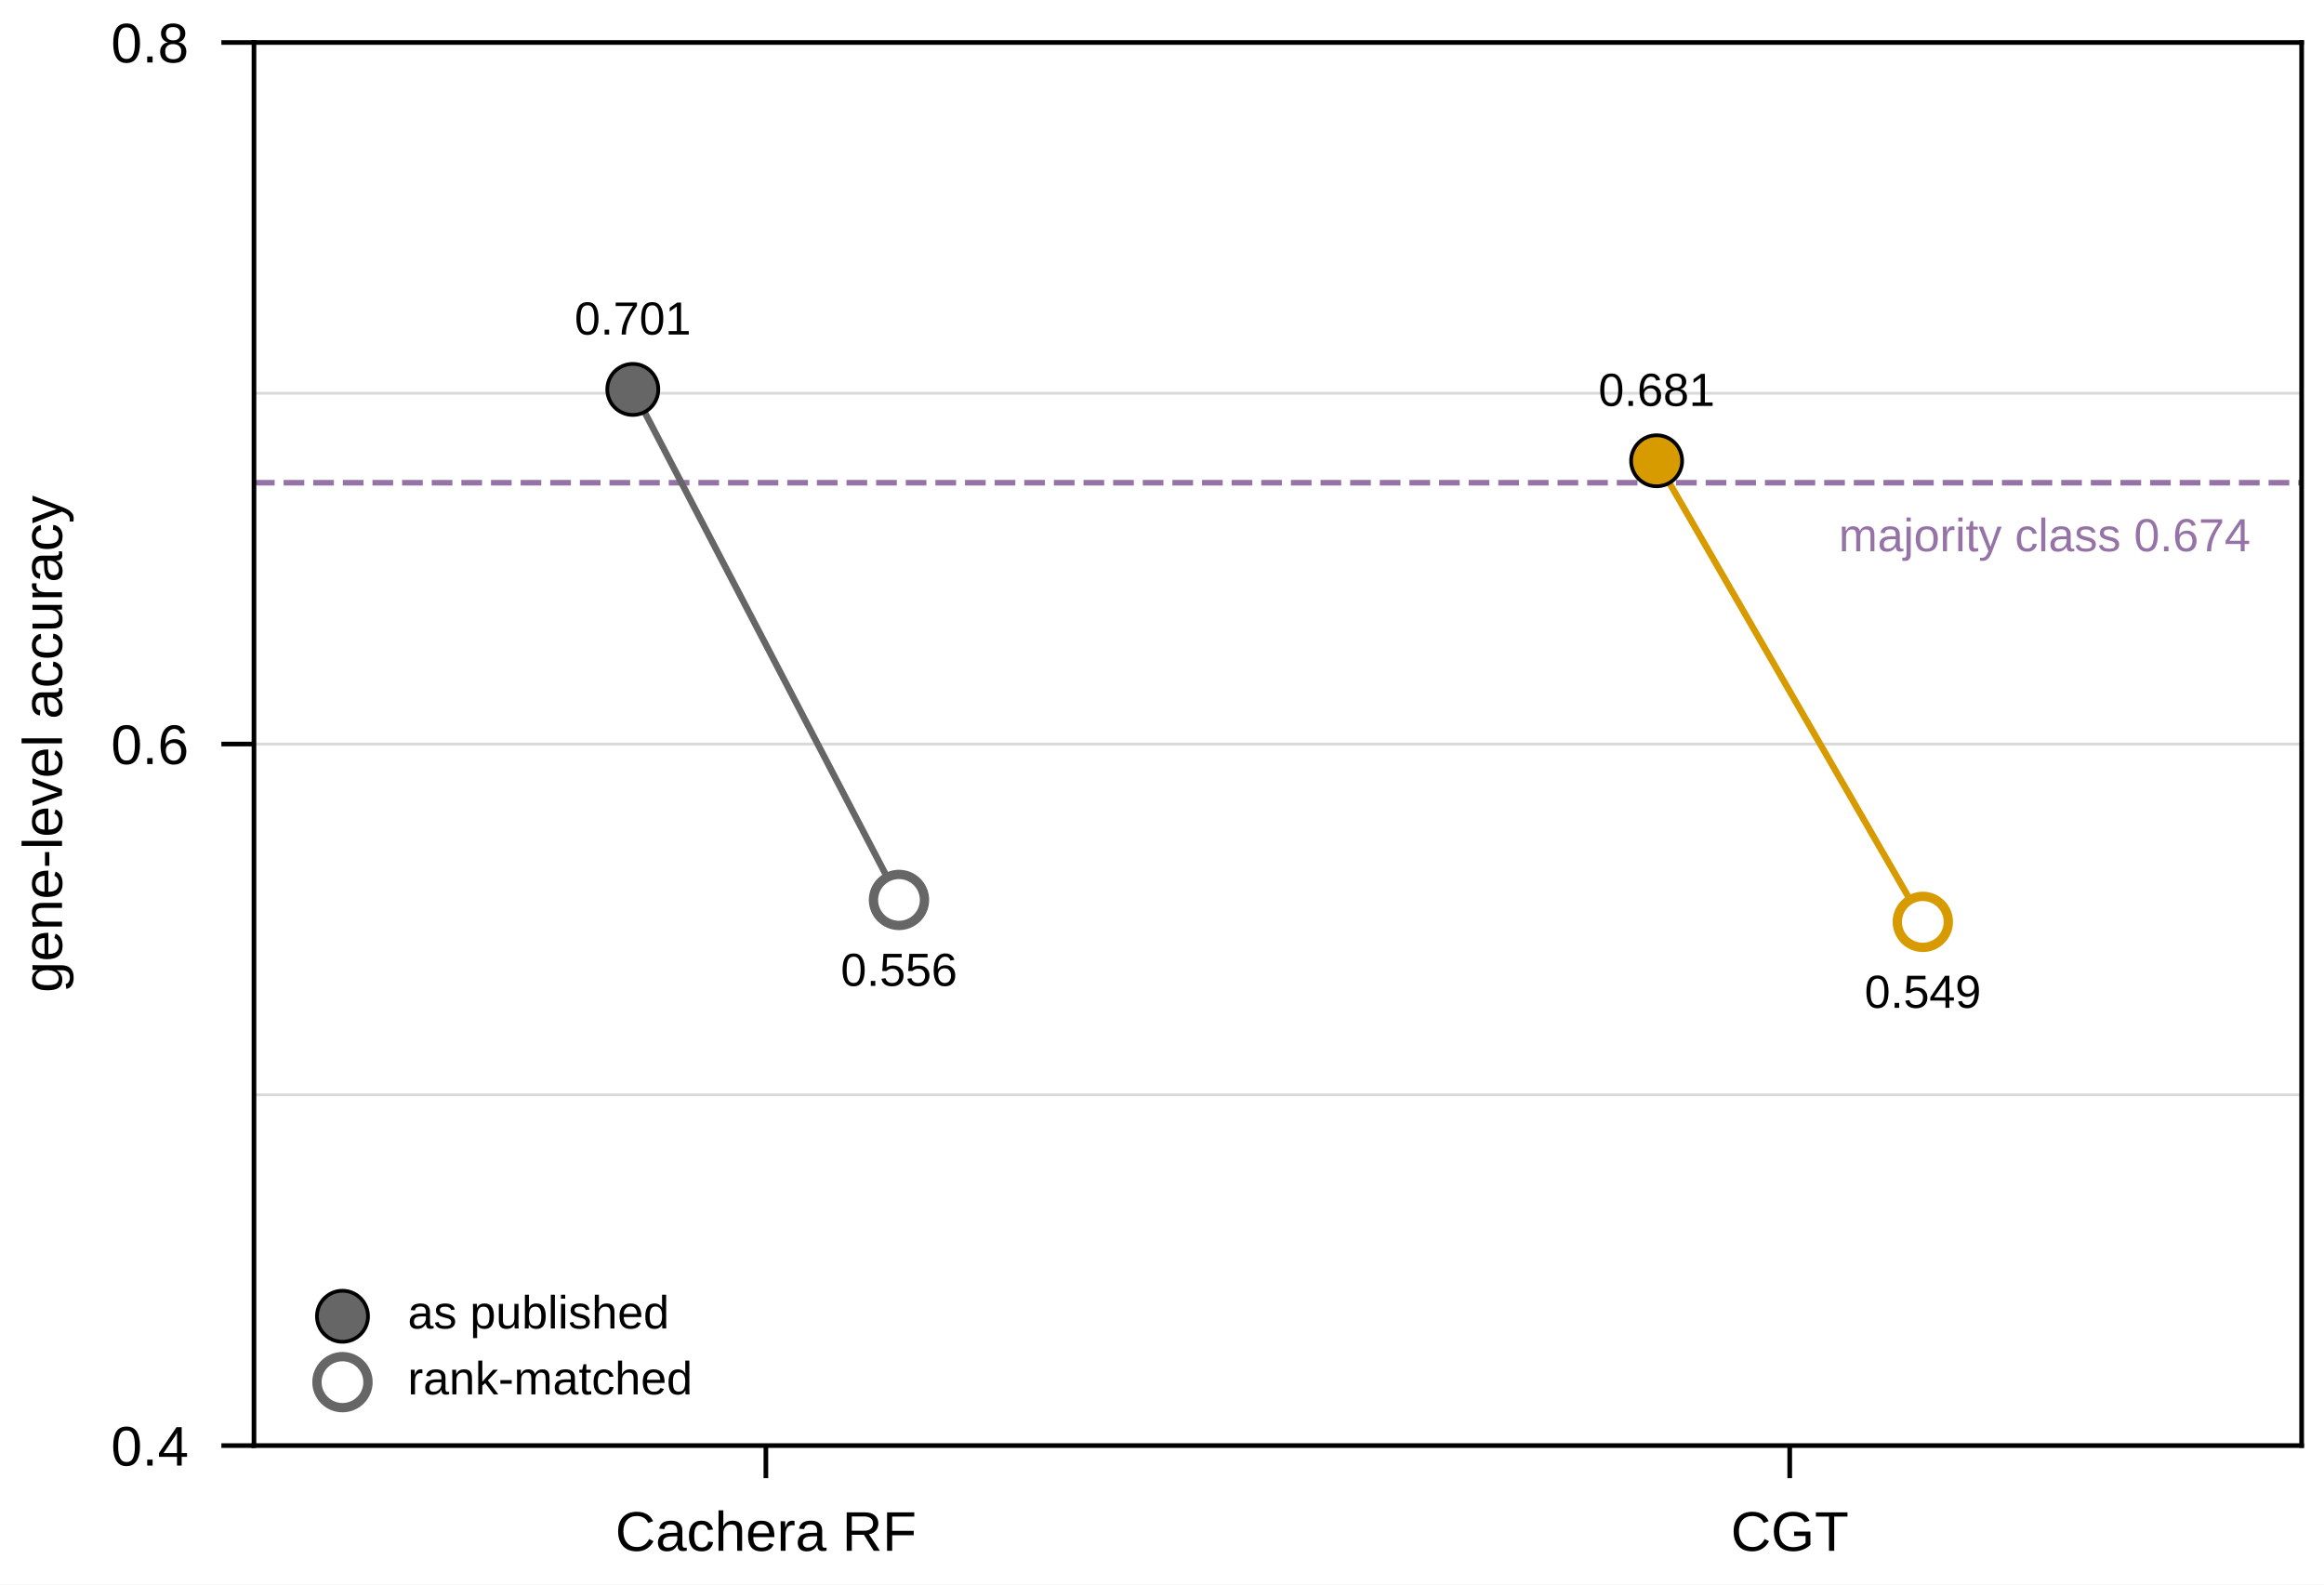
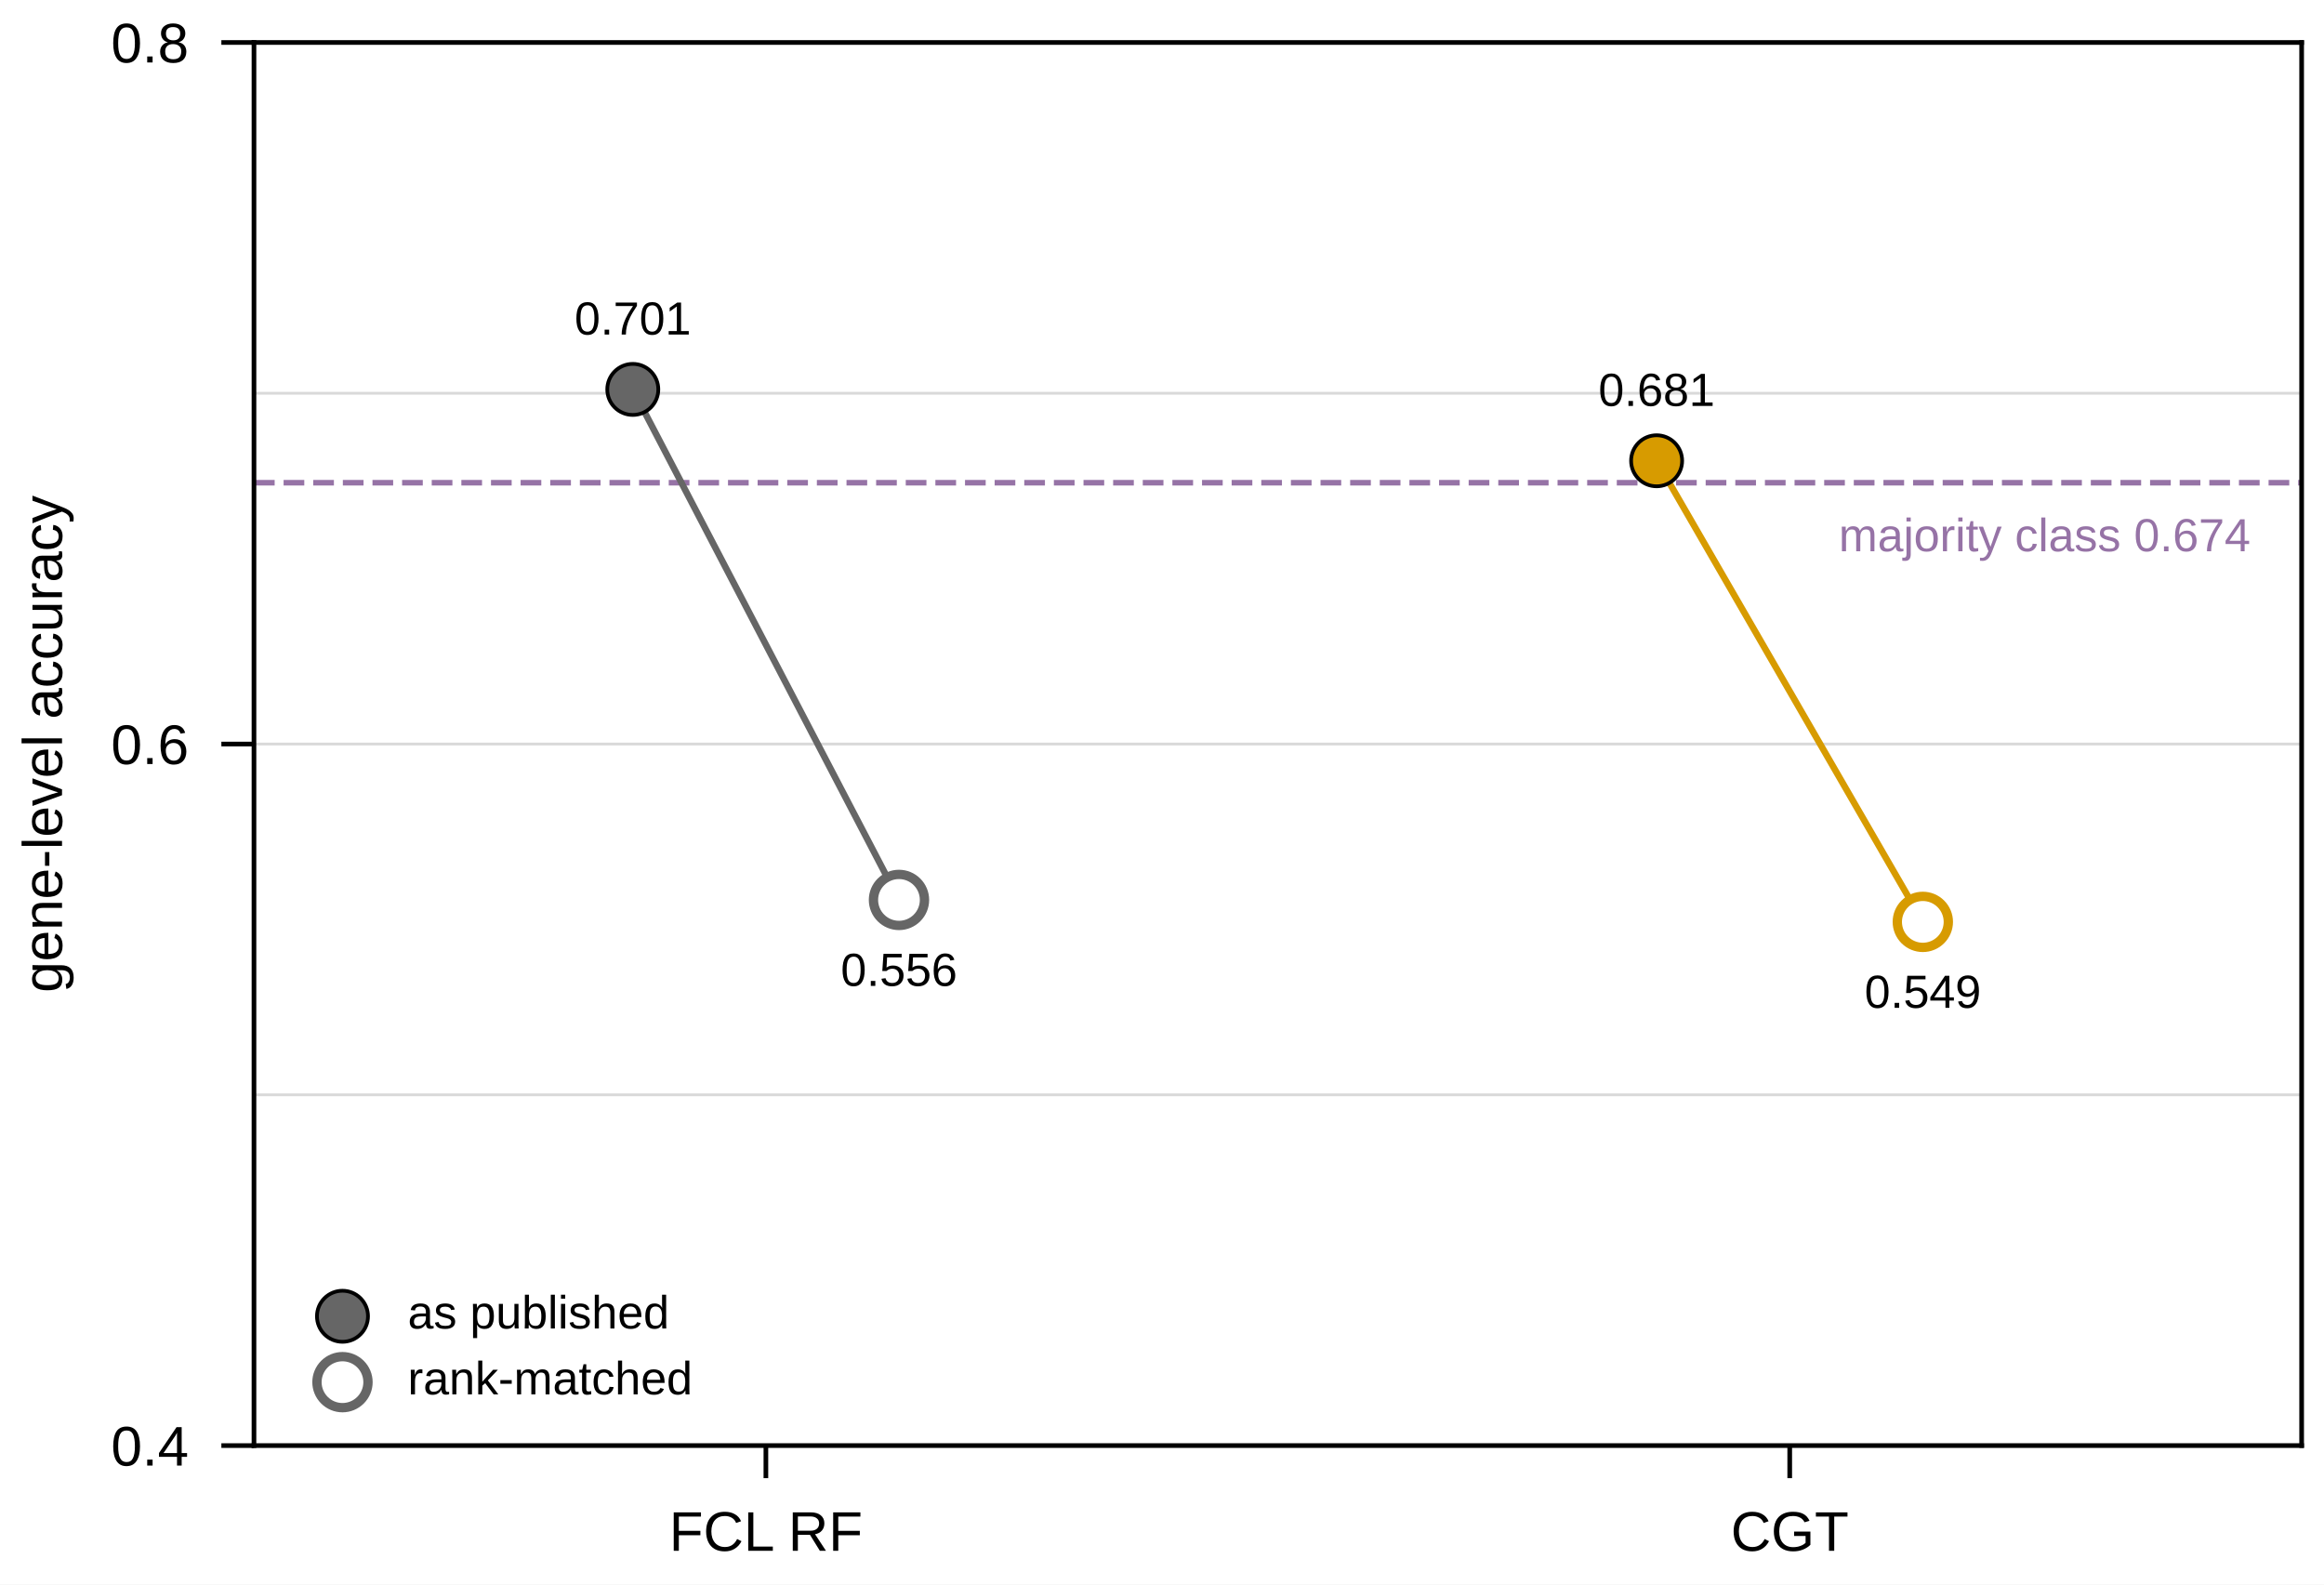
<svg xmlns="http://www.w3.org/2000/svg" xmlns:xlink="http://www.w3.org/1999/xlink" width="346.457" height="236.22" viewBox="0 0 346.457 236.22" version="1.1">
  <g transform="scale(1.388889)">
    <defs>
      <style type="text/css">*{stroke-linejoin: round; stroke-linecap: butt}</style>
    </defs>
    <g id="figure_1">
      <g id="patch_1">
        <path d="M 0 170.079  L 249.449 170.079  L 249.449 0  L 0 0  z " style="fill: #ffffff" />
      </g>
      <g id="axes_1">
        <g id="patch_2">
          <path d="M 27.26 155.159  L 247.049 155.159  L 247.049 4.56  L 27.26 4.56  z " style="fill: #ffffff" />
        </g>
        <g id="matplotlib.axis_1">
          <g id="xtick_1">
            <g id="line2d_1">
              <defs>
-                 <path id="mffdf69e536" d="M 0 0  L 0 3.5  " style="stroke: #000000; stroke-width: 0.5" />
+                 <path id="mf7a3ac1465" d="M 0 0  L 0 3.5  " style="stroke: #000000; stroke-width: 0.5" />
              </defs>
              <g>
-                 <use xlink:href="#mffdf69e536" x="82.207" y="155.159" style="stroke: #000000; stroke-width: 0.5" />
+                 <use xlink:href="#mf7a3ac1465" x="82.207" y="155.159" style="stroke: #000000; stroke-width: 0.5" />
              </g>
            </g>
            <g id="text_1">
-               <text style="font-size: 6px; font-family: 'Arial', 'DejaVu Sans', sans-serif; text-anchor: middle" x="82.207" y="166.453" transform="rotate(-0 82.20721 166.4534)">Cachera RF</text>
+               <text style="font-size: 6px; font-family: 'Arial', 'DejaVu Sans', sans-serif; text-anchor: middle" x="82.207" y="166.453" transform="rotate(-0 82.20721 166.4534)">FCL RF</text>
            </g>
          </g>
          <g id="xtick_2">
            <g id="line2d_2">
              <g>
-                 <use xlink:href="#mffdf69e536" x="192.102" y="155.159" style="stroke: #000000; stroke-width: 0.5" />
+                 <use xlink:href="#mf7a3ac1465" x="192.102" y="155.159" style="stroke: #000000; stroke-width: 0.5" />
              </g>
            </g>
            <g id="text_2">
              <text style="font-size: 6px; font-family: 'Arial', 'DejaVu Sans', sans-serif; text-anchor: middle" x="192.102" y="166.453" transform="rotate(-0 192.1016 166.4534)">CGT</text>
            </g>
          </g>
        </g>
        <g id="matplotlib.axis_2">
          <g id="ytick_1">
            <g id="line2d_3">
-               <path d="M 27.26 155.159  L 247.049 155.159  " clip-path="url(#p5c6db386ca)" style="fill: none; stroke: #d9d9d9; stroke-width: 0.3; stroke-linecap: square" />
+               <path d="M 27.26 155.159  L 247.049 155.159  " clip-path="url(#pd0e91e3d2d)" style="fill: none; stroke: #d9d9d9; stroke-width: 0.3; stroke-linecap: square" />
            </g>
            <g id="line2d_4">
              <defs>
-                 <path id="m4341e5c3a8" d="M 0 0  L -3.5 0  " style="stroke: #000000; stroke-width: 0.5" />
+                 <path id="mb577b39d3f" d="M 0 0  L -3.5 0  " style="stroke: #000000; stroke-width: 0.5" />
              </defs>
              <g>
-                 <use xlink:href="#m4341e5c3a8" x="27.26" y="155.159" style="stroke: #000000; stroke-width: 0.5" />
+                 <use xlink:href="#mb577b39d3f" x="27.26" y="155.159" style="stroke: #000000; stroke-width: 0.5" />
              </g>
            </g>
            <g id="text_3">
              <text style="font-size: 6px; font-family: 'Arial', 'DejaVu Sans', sans-serif; text-anchor: end" x="20.26" y="157.306" transform="rotate(-0 20.26 157.3061)">0.4</text>
            </g>
          </g>
          <g id="ytick_2">
            <g id="line2d_5">
-               <path d="M 27.26 79.859  L 247.049 79.859  " clip-path="url(#p5c6db386ca)" style="fill: none; stroke: #d9d9d9; stroke-width: 0.3; stroke-linecap: square" />
+               <path d="M 27.26 79.859  L 247.049 79.859  " clip-path="url(#pd0e91e3d2d)" style="fill: none; stroke: #d9d9d9; stroke-width: 0.3; stroke-linecap: square" />
            </g>
            <g id="line2d_6">
              <g>
-                 <use xlink:href="#m4341e5c3a8" x="27.26" y="79.859" style="stroke: #000000; stroke-width: 0.5" />
+                 <use xlink:href="#mb577b39d3f" x="27.26" y="79.859" style="stroke: #000000; stroke-width: 0.5" />
              </g>
            </g>
            <g id="text_4">
              <text style="font-size: 6px; font-family: 'Arial', 'DejaVu Sans', sans-serif; text-anchor: end" x="20.26" y="82.007" transform="rotate(-0 20.26 82.00671)">0.6</text>
            </g>
          </g>
          <g id="ytick_3">
            <g id="line2d_7">
-               <path d="M 27.26 4.56  L 247.049 4.56  " clip-path="url(#p5c6db386ca)" style="fill: none; stroke: #d9d9d9; stroke-width: 0.3; stroke-linecap: square" />
+               <path d="M 27.26 4.56  L 247.049 4.56  " clip-path="url(#pd0e91e3d2d)" style="fill: none; stroke: #d9d9d9; stroke-width: 0.3; stroke-linecap: square" />
            </g>
            <g id="line2d_8">
              <g>
-                 <use xlink:href="#m4341e5c3a8" x="27.26" y="4.56" style="stroke: #000000; stroke-width: 0.5" />
+                 <use xlink:href="#mb577b39d3f" x="27.26" y="4.56" style="stroke: #000000; stroke-width: 0.5" />
              </g>
            </g>
            <g id="text_5">
              <text style="font-size: 6px; font-family: 'Arial', 'DejaVu Sans', sans-serif; text-anchor: end" x="20.26" y="6.707" transform="rotate(-0 20.26 6.707344)">0.8</text>
            </g>
          </g>
          <g id="ytick_4">
            <g id="line2d_9">
-               <path d="M 27.26 117.509  L 247.049 117.509  " clip-path="url(#p5c6db386ca)" style="fill: none; stroke: #d9d9d9; stroke-width: 0.3; stroke-linecap: square" />
+               <path d="M 27.26 117.509  L 247.049 117.509  " clip-path="url(#pd0e91e3d2d)" style="fill: none; stroke: #d9d9d9; stroke-width: 0.3; stroke-linecap: square" />
            </g>
            <g id="line2d_10" />
          </g>
          <g id="ytick_5">
            <g id="line2d_11">
-               <path d="M 27.26 42.21  L 247.049 42.21  " clip-path="url(#p5c6db386ca)" style="fill: none; stroke: #d9d9d9; stroke-width: 0.3; stroke-linecap: square" />
+               <path d="M 27.26 42.21  L 247.049 42.21  " clip-path="url(#pd0e91e3d2d)" style="fill: none; stroke: #d9d9d9; stroke-width: 0.3; stroke-linecap: square" />
            </g>
            <g id="line2d_12" />
          </g>
          <g id="text_6">
            <text style="font-size: 6px; font-family: 'Arial', 'DejaVu Sans', sans-serif; text-anchor: middle" x="6.657" y="79.859" transform="rotate(-90 6.657188 79.85937)">gene-level accuracy</text>
          </g>
        </g>
        <g id="line2d_13">
-           <path d="M 27.26 51.814  L 247.049 51.814  " clip-path="url(#p5c6db386ca)" style="fill: none; stroke-dasharray: 2.22,0.96; stroke-dashoffset: 0; stroke: #9673a6; stroke-width: 0.6" />
+           <path d="M 27.26 51.814  L 247.049 51.814  " clip-path="url(#pd0e91e3d2d)" style="fill: none; stroke-dasharray: 2.22,0.96; stroke-dashoffset: 0; stroke: #9673a6; stroke-width: 0.6" />
        </g>
        <g id="patch_3">
          <path d="M 27.26 155.159  L 27.26 4.56  " style="fill: none; stroke: #000000; stroke-width: 0.5; stroke-linejoin: miter; stroke-linecap: square" />
        </g>
        <g id="patch_4">
          <path d="M 247.049 155.159  L 247.049 4.56  " style="fill: none; stroke: #000000; stroke-width: 0.5; stroke-linejoin: miter; stroke-linecap: square" />
        </g>
        <g id="patch_5">
          <path d="M 27.26 155.159  L 247.049 155.159  " style="fill: none; stroke: #000000; stroke-width: 0.5; stroke-linejoin: miter; stroke-linecap: square" />
        </g>
        <g id="patch_6">
          <path d="M 27.26 4.56  L 247.049 4.56  " style="fill: none; stroke: #000000; stroke-width: 0.5; stroke-linejoin: miter; stroke-linecap: square" />
        </g>
        <g id="line2d_14">
-           <path d="M 67.921 41.797  L 96.493 96.593  " clip-path="url(#p5c6db386ca)" style="fill: none; stroke: #666666; stroke-width: 0.7; stroke-linecap: square" />
+           <path d="M 67.921 41.797  L 96.493 96.593  " clip-path="url(#pd0e91e3d2d)" style="fill: none; stroke: #666666; stroke-width: 0.7; stroke-linecap: square" />
        </g>
        <g id="text_7">
          <text style="font-size: 5px; font-family: 'Arial', 'DejaVu Sans', sans-serif; text-anchor: middle" x="67.921" y="35.909" transform="rotate(-0 67.92093 35.90904)">0.701</text>
        </g>
        <g id="text_8">
          <text style="font-size: 5px; font-family: 'Arial', 'DejaVu Sans', sans-serif; text-anchor: middle" x="96.493" y="105.819" transform="rotate(-0 96.49348 105.8189)">0.556</text>
        </g>
        <g id="line2d_15">
-           <path d="M 177.815 49.457  L 206.388 98.949  " clip-path="url(#p5c6db386ca)" style="fill: none; stroke: #d79b00; stroke-width: 0.7; stroke-linecap: square" />
+           <path d="M 177.815 49.457  L 206.388 98.949  " clip-path="url(#pd0e91e3d2d)" style="fill: none; stroke: #d79b00; stroke-width: 0.7; stroke-linecap: square" />
        </g>
        <g id="text_9">
          <text style="font-size: 5px; font-family: 'Arial', 'DejaVu Sans', sans-serif; text-anchor: middle" x="177.815" y="43.569" transform="rotate(-0 177.8153 43.5686)">0.681</text>
        </g>
        <g id="text_10">
          <text style="font-size: 5px; font-family: 'Arial', 'DejaVu Sans', sans-serif; text-anchor: middle" x="206.388" y="108.176" transform="rotate(-0 206.3879 108.1757)">0.549</text>
        </g>
        <g id="text_11">
          <text style="font-size: 5px; font-family: 'Arial', 'DejaVu Sans', sans-serif; text-anchor: end; fill: #9673a6" x="241.554" y="59.172" transform="rotate(-0 241.5541 59.17231)">majority class 0.674</text>
        </g>
        <g id="PathCollection_1">
          <defs>
-             <path id="m24198458ea" d="M 0 2.739  C 0.726 2.739 1.423 2.45 1.936 1.936  C 2.45 1.423 2.739 0.726 2.739 0  C 2.739 -0.726 2.45 -1.423 1.936 -1.936  C 1.423 -2.45 0.726 -2.739 0 -2.739  C -0.726 -2.739 -1.423 -2.45 -1.936 -1.936  C -2.45 -1.423 -2.739 -0.726 -2.739 0  C -2.739 0.726 -2.45 1.423 -1.936 1.936  C -1.423 2.45 -0.726 2.739 0 2.739  z " style="stroke: #000000; stroke-width: 0.4" />
+             <path id="mf2dfb086c6" d="M 0 2.739  C 0.726 2.739 1.423 2.45 1.936 1.936  C 2.45 1.423 2.739 0.726 2.739 0  C 2.739 -0.726 2.45 -1.423 1.936 -1.936  C 1.423 -2.45 0.726 -2.739 0 -2.739  C -0.726 -2.739 -1.423 -2.45 -1.936 -1.936  C -2.45 -1.423 -2.739 -0.726 -2.739 0  C -2.739 0.726 -2.45 1.423 -1.936 1.936  C -1.423 2.45 -0.726 2.739 0 2.739  z " style="stroke: #000000; stroke-width: 0.4" />
          </defs>
-           <g clip-path="url(#p5c6db386ca)">
-             <use xlink:href="#m24198458ea" x="67.921" y="41.797" style="fill: #666666; stroke: #000000; stroke-width: 0.4" />
+           <g clip-path="url(#pd0e91e3d2d)">
+             <use xlink:href="#mf2dfb086c6" x="67.921" y="41.797" style="fill: #666666; stroke: #000000; stroke-width: 0.4" />
          </g>
        </g>
        <g id="PathCollection_2">
          <defs>
-             <path id="m0bda31fb9c" d="M 0 2.739  C 0.726 2.739 1.423 2.45 1.936 1.936  C 2.45 1.423 2.739 0.726 2.739 0  C 2.739 -0.726 2.45 -1.423 1.936 -1.936  C 1.423 -2.45 0.726 -2.739 0 -2.739  C -0.726 -2.739 -1.423 -2.45 -1.936 -1.936  C -2.45 -1.423 -2.739 -0.726 -2.739 0  C -2.739 0.726 -2.45 1.423 -1.936 1.936  C -1.423 2.45 -0.726 2.739 0 2.739  z " style="stroke: #666666" />
+             <path id="mb9489052b5" d="M 0 2.739  C 0.726 2.739 1.423 2.45 1.936 1.936  C 2.45 1.423 2.739 0.726 2.739 0  C 2.739 -0.726 2.45 -1.423 1.936 -1.936  C 1.423 -2.45 0.726 -2.739 0 -2.739  C -0.726 -2.739 -1.423 -2.45 -1.936 -1.936  C -2.45 -1.423 -2.739 -0.726 -2.739 0  C -2.739 0.726 -2.45 1.423 -1.936 1.936  C -1.423 2.45 -0.726 2.739 0 2.739  z " style="stroke: #666666" />
          </defs>
-           <g clip-path="url(#p5c6db386ca)">
-             <use xlink:href="#m0bda31fb9c" x="96.493" y="96.593" style="fill: #ffffff; stroke: #666666" />
+           <g clip-path="url(#pd0e91e3d2d)">
+             <use xlink:href="#mb9489052b5" x="96.493" y="96.593" style="fill: #ffffff; stroke: #666666" />
          </g>
        </g>
        <g id="PathCollection_3">
          <defs>
-             <path id="m543bfddada" d="M 0 2.739  C 0.726 2.739 1.423 2.45 1.936 1.936  C 2.45 1.423 2.739 0.726 2.739 0  C 2.739 -0.726 2.45 -1.423 1.936 -1.936  C 1.423 -2.45 0.726 -2.739 0 -2.739  C -0.726 -2.739 -1.423 -2.45 -1.936 -1.936  C -2.45 -1.423 -2.739 -0.726 -2.739 0  C -2.739 0.726 -2.45 1.423 -1.936 1.936  C -1.423 2.45 -0.726 2.739 0 2.739  z " style="stroke: #000000; stroke-width: 0.4" />
+             <path id="m2c7518371b" d="M 0 2.739  C 0.726 2.739 1.423 2.45 1.936 1.936  C 2.45 1.423 2.739 0.726 2.739 0  C 2.739 -0.726 2.45 -1.423 1.936 -1.936  C 1.423 -2.45 0.726 -2.739 0 -2.739  C -0.726 -2.739 -1.423 -2.45 -1.936 -1.936  C -2.45 -1.423 -2.739 -0.726 -2.739 0  C -2.739 0.726 -2.45 1.423 -1.936 1.936  C -1.423 2.45 -0.726 2.739 0 2.739  z " style="stroke: #000000; stroke-width: 0.4" />
          </defs>
-           <g clip-path="url(#p5c6db386ca)">
-             <use xlink:href="#m543bfddada" x="177.815" y="49.457" style="fill: #d79b00; stroke: #000000; stroke-width: 0.4" />
+           <g clip-path="url(#pd0e91e3d2d)">
+             <use xlink:href="#m2c7518371b" x="177.815" y="49.457" style="fill: #d79b00; stroke: #000000; stroke-width: 0.4" />
          </g>
        </g>
        <g id="PathCollection_4">
          <defs>
-             <path id="mb64c4c81ea" d="M 0 2.739  C 0.726 2.739 1.423 2.45 1.936 1.936  C 2.45 1.423 2.739 0.726 2.739 0  C 2.739 -0.726 2.45 -1.423 1.936 -1.936  C 1.423 -2.45 0.726 -2.739 0 -2.739  C -0.726 -2.739 -1.423 -2.45 -1.936 -1.936  C -2.45 -1.423 -2.739 -0.726 -2.739 0  C -2.739 0.726 -2.45 1.423 -1.936 1.936  C -1.423 2.45 -0.726 2.739 0 2.739  z " style="stroke: #d79b00" />
+             <path id="m70f0d23d9b" d="M 0 2.739  C 0.726 2.739 1.423 2.45 1.936 1.936  C 2.45 1.423 2.739 0.726 2.739 0  C 2.739 -0.726 2.45 -1.423 1.936 -1.936  C 1.423 -2.45 0.726 -2.739 0 -2.739  C -0.726 -2.739 -1.423 -2.45 -1.936 -1.936  C -2.45 -1.423 -2.739 -0.726 -2.739 0  C -2.739 0.726 -2.45 1.423 -1.936 1.936  C -1.423 2.45 -0.726 2.739 0 2.739  z " style="stroke: #d79b00" />
          </defs>
-           <g clip-path="url(#p5c6db386ca)">
-             <use xlink:href="#mb64c4c81ea" x="206.388" y="98.949" style="fill: #ffffff; stroke: #d79b00" />
+           <g clip-path="url(#pd0e91e3d2d)">
+             <use xlink:href="#m70f0d23d9b" x="206.388" y="98.949" style="fill: #ffffff; stroke: #d79b00" />
          </g>
        </g>
        <g id="legend_1">
          <g id="PathCollection_5">
            <g>
-               <use xlink:href="#m24198458ea" x="36.76" y="141.28" style="fill: #666666; stroke: #000000; stroke-width: 0.4" />
+               <use xlink:href="#mf2dfb086c6" x="36.76" y="141.28" style="fill: #666666; stroke: #000000; stroke-width: 0.4" />
            </g>
          </g>
          <g id="text_12">
            <text style="font-size: 5px; font-family: 'Arial', 'DejaVu Sans', sans-serif; text-anchor: start" x="43.76" y="142.592" transform="rotate(-0 43.76 142.5923)">as published</text>
          </g>
          <g id="PathCollection_6">
            <g>
-               <use xlink:href="#m0bda31fb9c" x="36.76" y="148.352" style="fill: #ffffff; stroke: #666666" />
+               <use xlink:href="#mb9489052b5" x="36.76" y="148.352" style="fill: #ffffff; stroke: #666666" />
            </g>
          </g>
          <g id="text_13">
            <text style="font-size: 5px; font-family: 'Arial', 'DejaVu Sans', sans-serif; text-anchor: start" x="43.76" y="149.665" transform="rotate(-0 43.76 149.665)">rank-matched</text>
          </g>
        </g>
      </g>
    </g>
    <defs>
-       <clipPath id="p5c6db386ca">
+       <clipPath id="pd0e91e3d2d">
        <rect x="27.26" y="4.56" width="219.789" height="150.599" />
      </clipPath>
    </defs>
  </g>
</svg>
